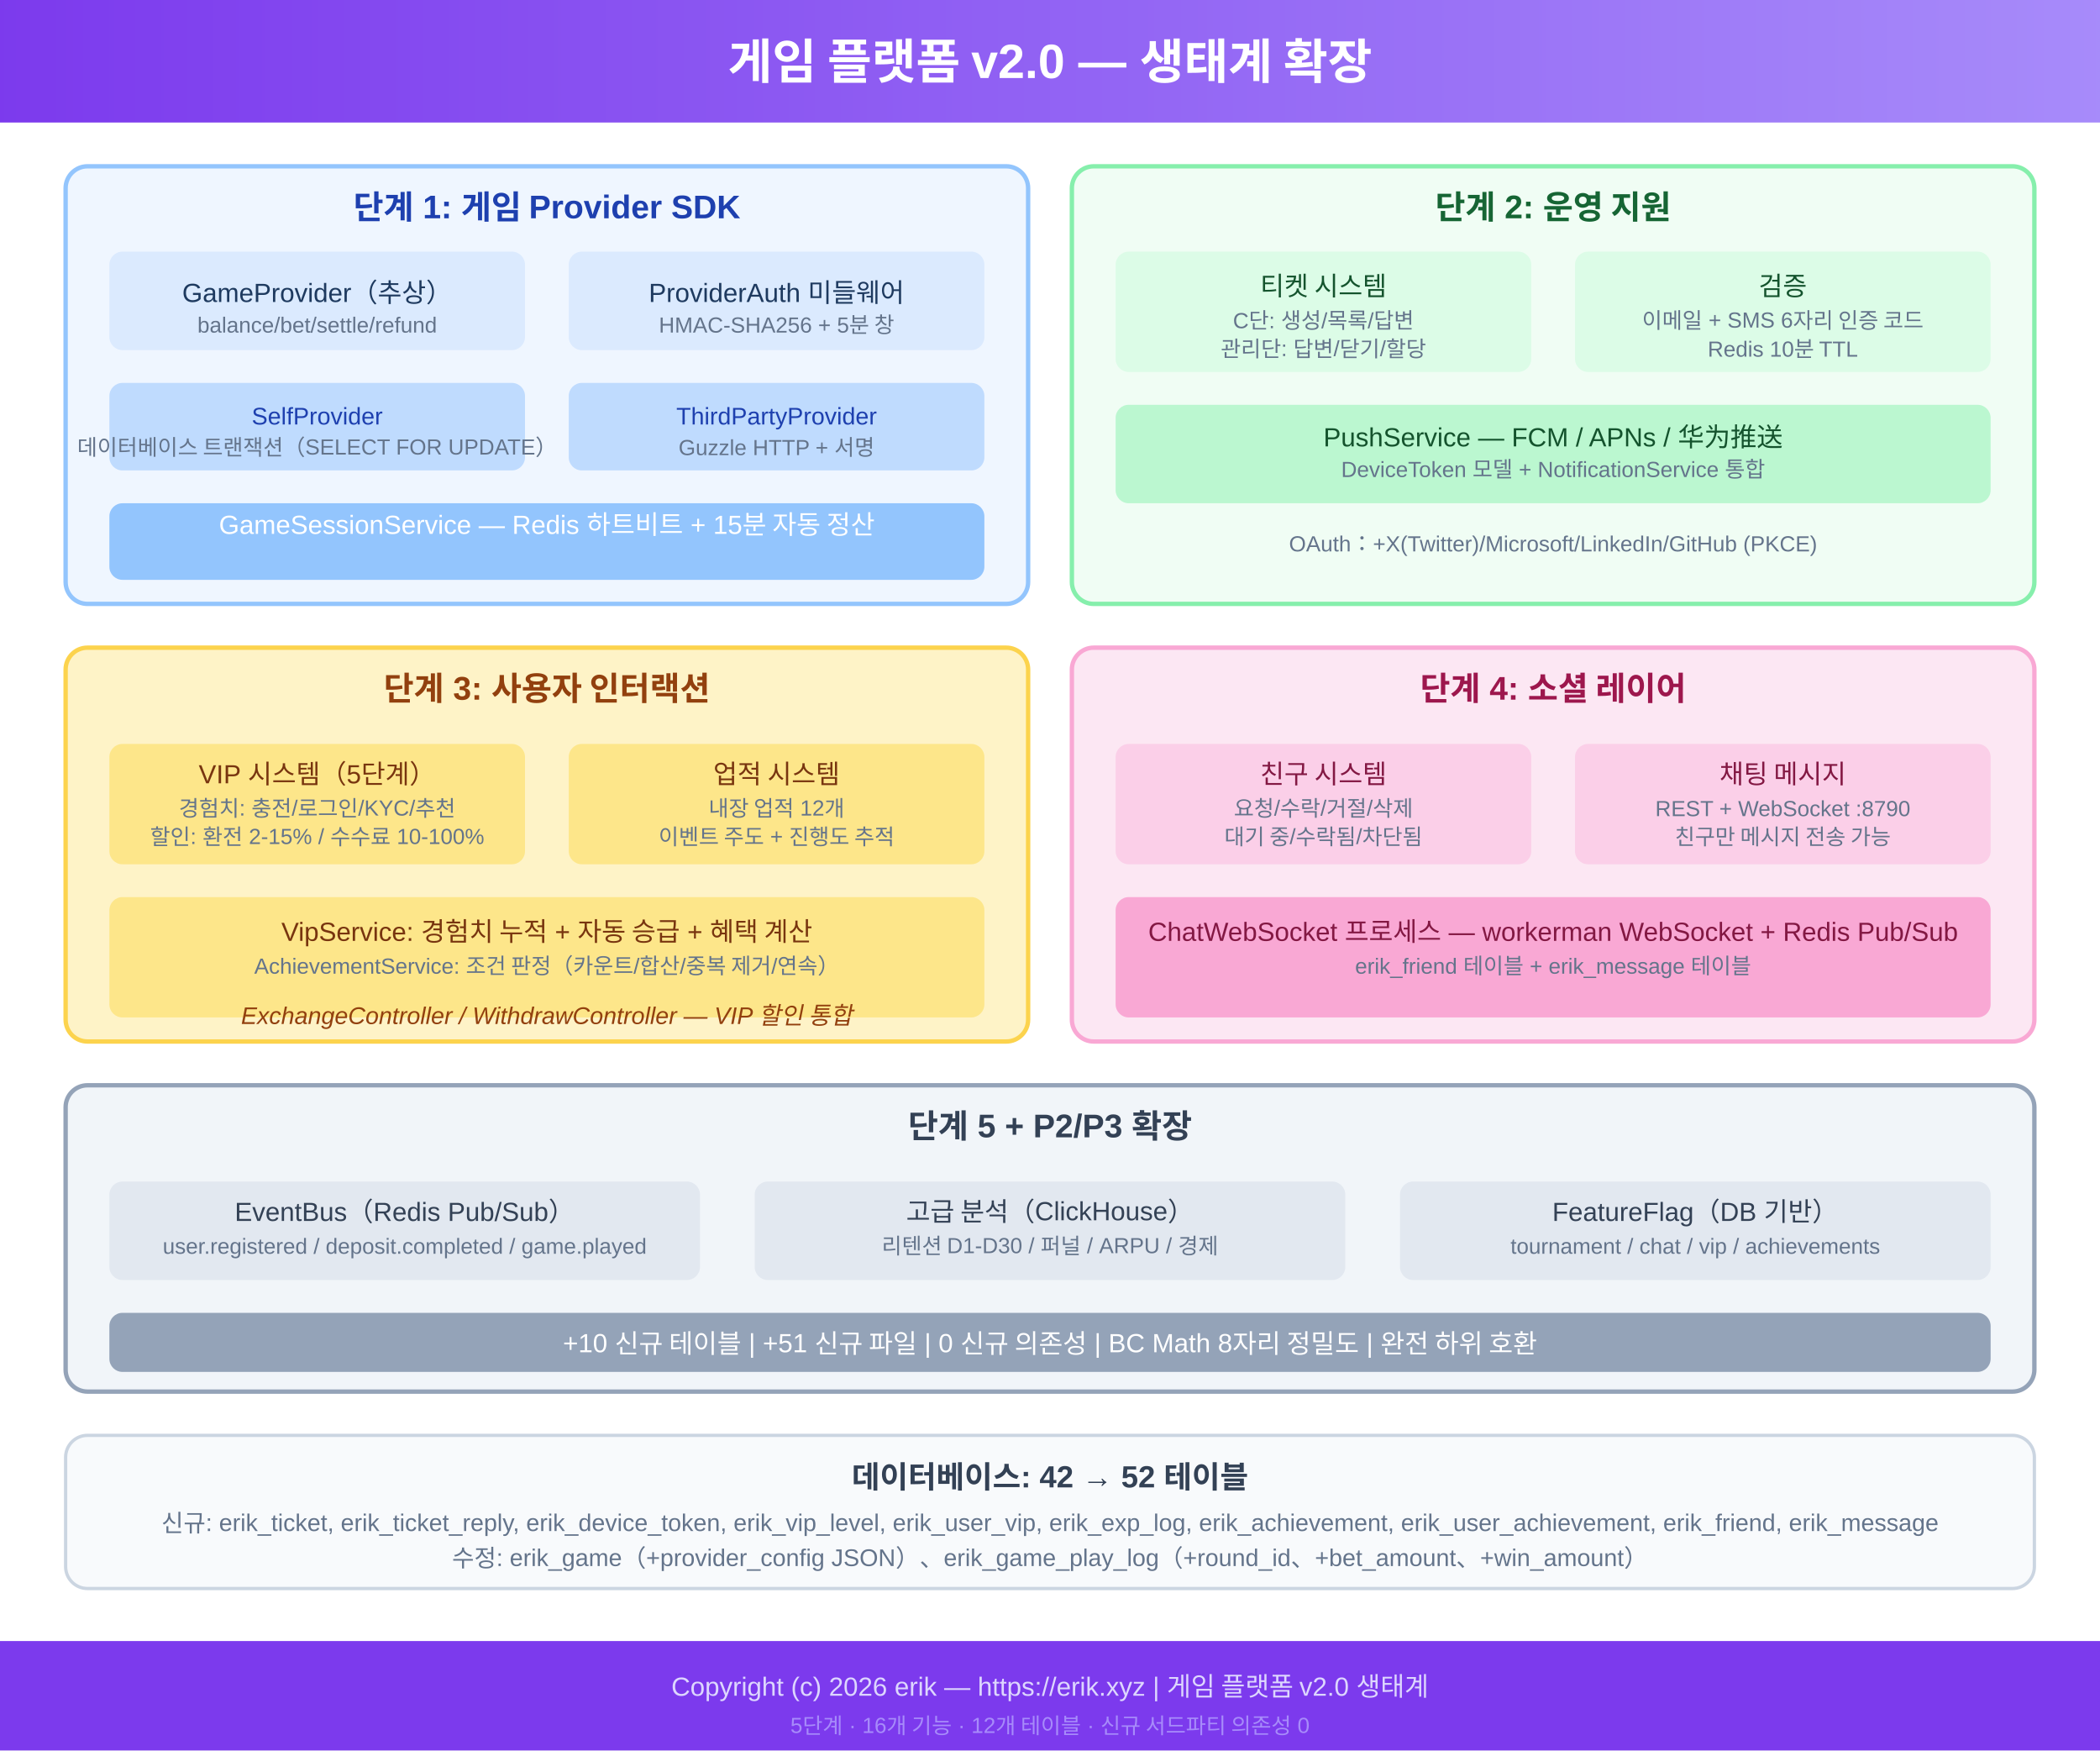
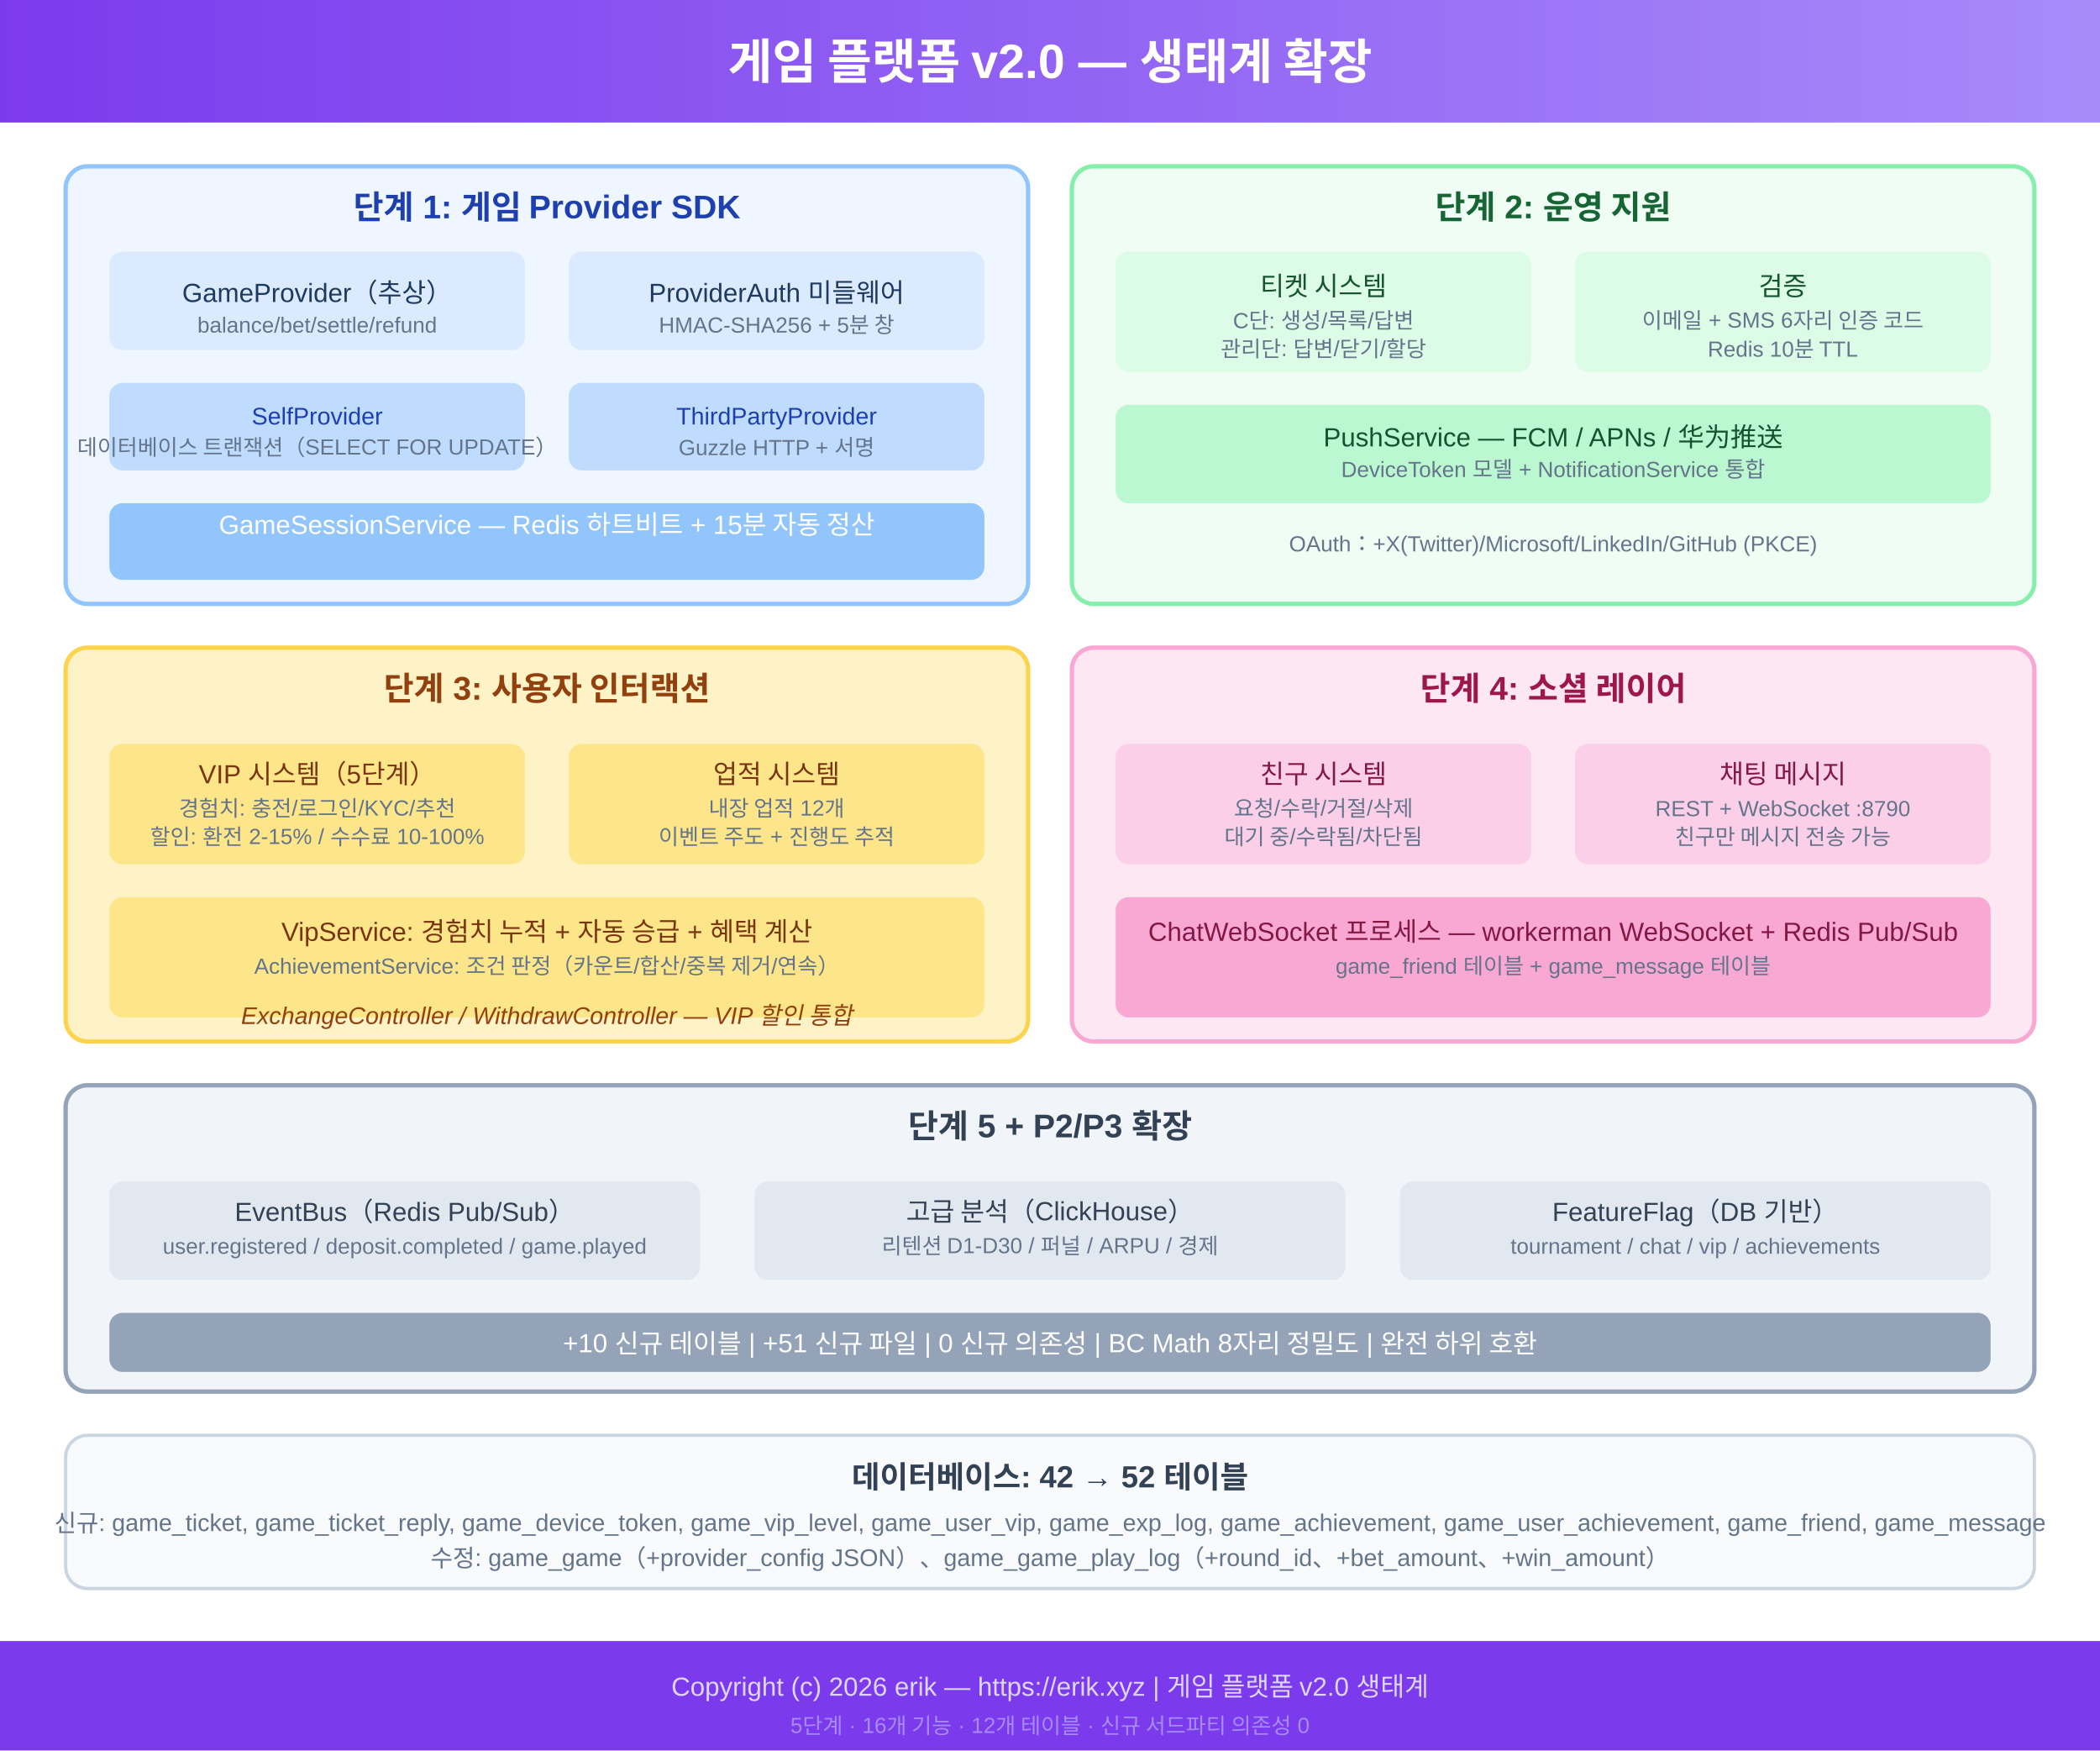
<svg xmlns="http://www.w3.org/2000/svg" viewBox="0 0 960 800" font-family="Arial, 'Noto Sans SC', 'Noto Sans KR', sans-serif">
  <defs>
    <marker id="arrow" markerWidth="10" markerHeight="7" refX="10" refY="3.5" orient="auto">
      <polygon points="0 0, 10 3.5, 0 7" fill="#64748b" />
    </marker>
    <linearGradient id="hdr" x1="0" y1="0" x2="1" y2="0">
      <stop offset="0%" stop-color="#7c3aed" />
      <stop offset="100%" stop-color="#a78bfa" />
    </linearGradient>
    <linearGradient id="gradNew" x1="0" y1="0" x2="0" y2="1">
      <stop offset="0%" stop-color="#faf5ff" />
      <stop offset="100%" stop-color="#f3e8ff" />
    </linearGradient>
    <linearGradient id="gradProvider" x1="0" y1="0" x2="0" y2="1">
      <stop offset="0%" stop-color="#eff6ff" />
      <stop offset="100%" stop-color="#dbeafe" />
    </linearGradient>
  </defs>
  <rect width="960" height="800" fill="#ffffff" />
  <rect x="0" y="0" width="960" height="56" fill="url(#hdr)" />
  <text x="480" y="36" text-anchor="middle" fill="#fff" font-size="22" font-weight="bold">게임 플랫폼 v2.0 — 생태계 확장</text>
  <rect x="30" y="76" width="440" height="200" rx="10" fill="#eff6ff" stroke="#93c5fd" stroke-width="2" />
  <text x="250" y="100" text-anchor="middle" fill="#1e40af" font-size="15" font-weight="bold">단계 1: 게임 Provider SDK</text>
  <rect x="50" y="115" width="190" height="45" rx="6" fill="#dbeafe" />
  <text x="145" y="138" text-anchor="middle" fill="#1e3a5f" font-size="12">GameProvider（추상）</text>
  <text x="145" y="152" text-anchor="middle" fill="#64748b" font-size="10">balance/bet/settle/refund</text>
  <rect x="260" y="115" width="190" height="45" rx="6" fill="#dbeafe" />
  <text x="355" y="138" text-anchor="middle" fill="#1e3a5f" font-size="12">ProviderAuth 미들웨어</text>
  <text x="355" y="152" text-anchor="middle" fill="#64748b" font-size="10">HMAC-SHA256 + 5분 창</text>
  <rect x="50" y="175" width="190" height="40" rx="6" fill="#bfdbfe" />
  <text x="145" y="194" text-anchor="middle" fill="#1e40af" font-size="11">SelfProvider</text>
  <text x="145" y="208" text-anchor="middle" fill="#64748b" font-size="10">데이터베이스 트랜잭션（SELECT FOR UPDATE）</text>
  <rect x="260" y="175" width="190" height="40" rx="6" fill="#bfdbfe" />
  <text x="355" y="194" text-anchor="middle" fill="#1e40af" font-size="11">ThirdPartyProvider</text>
  <text x="355" y="208" text-anchor="middle" fill="#64748b" font-size="10">Guzzle HTTP + 서명</text>
  <rect x="50" y="230" width="400" height="35" rx="6" fill="#93c5fd" />
  <text x="250" y="244" text-anchor="middle" fill="#fff" font-size="12">GameSessionService — Redis 하트비트 + 15분 자동 정산</text>
  <rect x="490" y="76" width="440" height="200" rx="10" fill="#f0fdf4" stroke="#86efac" stroke-width="2" />
  <text x="710" y="100" text-anchor="middle" fill="#166534" font-size="15" font-weight="bold">단계 2: 운영 지원</text>
  <rect x="510" y="115" width="190" height="55" rx="6" fill="#dcfce7" />
  <text x="605" y="135" text-anchor="middle" fill="#14532d" font-size="12">티켓 시스템</text>
  <text x="605" y="150" text-anchor="middle" fill="#64748b" font-size="10">C단: 생성/목록/답변</text>
  <text x="605" y="163" text-anchor="middle" fill="#64748b" font-size="10">관리단: 답변/닫기/할당</text>
  <rect x="720" y="115" width="190" height="55" rx="6" fill="#dcfce7" />
  <text x="815" y="135" text-anchor="middle" fill="#14532d" font-size="12">검증</text>
  <text x="815" y="150" text-anchor="middle" fill="#64748b" font-size="10">이메일 + SMS 6자리 인증 코드</text>
  <text x="815" y="163" text-anchor="middle" fill="#64748b" font-size="10">Redis 10분 TTL</text>
  <rect x="510" y="185" width="400" height="45" rx="6" fill="#bbf7d0" />
  <text x="710" y="204" text-anchor="middle" fill="#14532d" font-size="12">PushService — FCM / APNs / 华为推送</text>
  <text x="710" y="252" text-anchor="middle" fill="#64748b" font-size="10">OAuth：+X(Twitter)/Microsoft/LinkedIn/GitHub (PKCE)</text>
  <text x="710" y="218" text-anchor="middle" fill="#64748b" font-size="10">DeviceToken 모델 + NotificationService 통합</text>
  <rect x="30" y="296" width="440" height="180" rx="10" fill="#fef3c7" stroke="#fcd34d" stroke-width="2" />
  <text x="250" y="320" text-anchor="middle" fill="#92400e" font-size="15" font-weight="bold">단계 3: 사용자 인터랙션</text>
  <rect x="50" y="340" width="190" height="55" rx="6" fill="#fde68a" />
  <text x="145" y="358" text-anchor="middle" fill="#78350f" font-size="12">VIP 시스템（5단계）</text>
  <text x="145" y="373" text-anchor="middle" fill="#64748b" font-size="10">경험치: 충전/로그인/KYC/추천</text>
  <text x="145" y="386" text-anchor="middle" fill="#64748b" font-size="10">할인: 환전 2-15% / 수수료 10-100%</text>
  <rect x="260" y="340" width="190" height="55" rx="6" fill="#fde68a" />
  <text x="355" y="358" text-anchor="middle" fill="#78350f" font-size="12">업적 시스템</text>
  <text x="355" y="373" text-anchor="middle" fill="#64748b" font-size="10">내장 업적 12개</text>
  <text x="355" y="386" text-anchor="middle" fill="#64748b" font-size="10">이벤트 주도 + 진행도 추적</text>
  <rect x="50" y="410" width="400" height="55" rx="6" fill="#fde68a" />
  <text x="250" y="430" text-anchor="middle" fill="#78350f" font-size="12">VipService: 경험치 누적 + 자동 승급 + 혜택 계산</text>
  <text x="250" y="445" text-anchor="middle" fill="#64748b" font-size="10">AchievementService: 조건 판정（카운트/합산/중복 제거/연속）</text>
  <text x="250" y="468" text-anchor="middle" fill="#92400e" font-size="11" font-style="italic">ExchangeController / WithdrawController — VIP 할인 통합</text>
  <rect x="490" y="296" width="440" height="180" rx="10" fill="#fce7f3" stroke="#f9a8d4" stroke-width="2" />
  <text x="710" y="320" text-anchor="middle" fill="#9d174d" font-size="15" font-weight="bold">단계 4: 소셜 레이어</text>
  <rect x="510" y="340" width="190" height="55" rx="6" fill="#fbcfe8" />
  <text x="605" y="358" text-anchor="middle" fill="#831843" font-size="12">친구 시스템</text>
  <text x="605" y="373" text-anchor="middle" fill="#64748b" font-size="10">요청/수락/거절/삭제</text>
  <text x="605" y="386" text-anchor="middle" fill="#64748b" font-size="10">대기 중/수락됨/차단됨</text>
  <rect x="720" y="340" width="190" height="55" rx="6" fill="#fbcfe8" />
  <text x="815" y="358" text-anchor="middle" fill="#831843" font-size="12">채팅 메시지</text>
  <text x="815" y="373" text-anchor="middle" fill="#64748b" font-size="10">REST + WebSocket :8790</text>
  <text x="815" y="386" text-anchor="middle" fill="#64748b" font-size="10">친구만 메시지 전송 가능</text>
  <rect x="510" y="410" width="400" height="55" rx="6" fill="#f9a8d4" />
  <text x="710" y="430" text-anchor="middle" fill="#831843" font-size="12">ChatWebSocket 프로세스 — workerman WebSocket + Redis Pub/Sub</text>
-   <text x="710" y="445" text-anchor="middle" fill="#64748b" font-size="10">erik_friend 테이블 + erik_message 테이블</text>
+   <text x="710" y="445" text-anchor="middle" fill="#64748b" font-size="10">game_friend 테이블 + game_message 테이블</text>
  <rect x="30" y="496" width="900" height="140" rx="10" fill="#f1f5f9" stroke="#94a3b8" stroke-width="2" />
  <text x="480" y="520" text-anchor="middle" fill="#334155" font-size="15" font-weight="bold">단계 5 + P2/P3 확장</text>
  <rect x="50" y="540" width="270" height="45" rx="6" fill="#e2e8f0" />
  <text x="185" y="558" text-anchor="middle" fill="#334155" font-size="12">EventBus（Redis Pub/Sub）</text>
  <text x="185" y="573" text-anchor="middle" fill="#64748b" font-size="10">user.registered / deposit.completed / game.played</text>
  <rect x="345" y="540" width="270" height="45" rx="6" fill="#e2e8f0" />
  <text x="480" y="558" text-anchor="middle" fill="#334155" font-size="12">고급 분석（ClickHouse）</text>
  <text x="480" y="573" text-anchor="middle" fill="#64748b" font-size="10">리텐션 D1-D30 / 퍼널 / ARPU / 경제</text>
  <rect x="640" y="540" width="270" height="45" rx="6" fill="#e2e8f0" />
  <text x="775" y="558" text-anchor="middle" fill="#334155" font-size="12">FeatureFlag（DB 기반）</text>
  <text x="775" y="573" text-anchor="middle" fill="#64748b" font-size="10">tournament / chat / vip / achievements</text>
  <rect x="50" y="600" width="860" height="27" rx="6" fill="#94a3b8" />
  <text x="480" y="618" text-anchor="middle" fill="#fff" font-size="12">+10 신규 테이블  |  +51 신규 파일  |  0 신규 의존성  |  BC Math 8자리 정밀도  |  완전 하위 호환</text>
  <rect x="30" y="656" width="900" height="70" rx="10" fill="#f8fafc" stroke="#cbd5e1" stroke-width="1.5" />
  <text x="480" y="680" text-anchor="middle" fill="#334155" font-size="14" font-weight="bold">데이터베이스: 42 → 52 테이블</text>
-   <text x="480" y="700" text-anchor="middle" fill="#64748b" font-size="11">신규: erik_ticket, erik_ticket_reply, erik_device_token, erik_vip_level, erik_user_vip, erik_exp_log, erik_achievement, erik_user_achievement, erik_friend, erik_message</text>
-   <text x="480" y="716" text-anchor="middle" fill="#64748b" font-size="11">수정: erik_game（+provider_config JSON）、erik_game_play_log（+round_id、+bet_amount、+win_amount）</text>
+   <text x="480" y="700" text-anchor="middle" fill="#64748b" font-size="11">신규: game_ticket, game_ticket_reply, game_device_token, game_vip_level, game_user_vip, game_exp_log, game_achievement, game_user_achievement, game_friend, game_message</text>
+   <text x="480" y="716" text-anchor="middle" fill="#64748b" font-size="11">수정: game_game（+provider_config JSON）、game_game_play_log（+round_id、+bet_amount、+win_amount）</text>
  <rect x="0" y="750" width="960" height="50" fill="#7c3aed" />
  <text x="480" y="775" text-anchor="middle" fill="#ddd6fe" font-size="12">Copyright (c) 2026 erik — https://erik.xyz | 게임 플랫폼 v2.0 생태계</text>
  <text x="480" y="792" text-anchor="middle" fill="#a78bfa" font-size="10">5단계 · 16개 기능 · 12개 테이블 · 신규 서드파티 의존성 0</text>
</svg>
